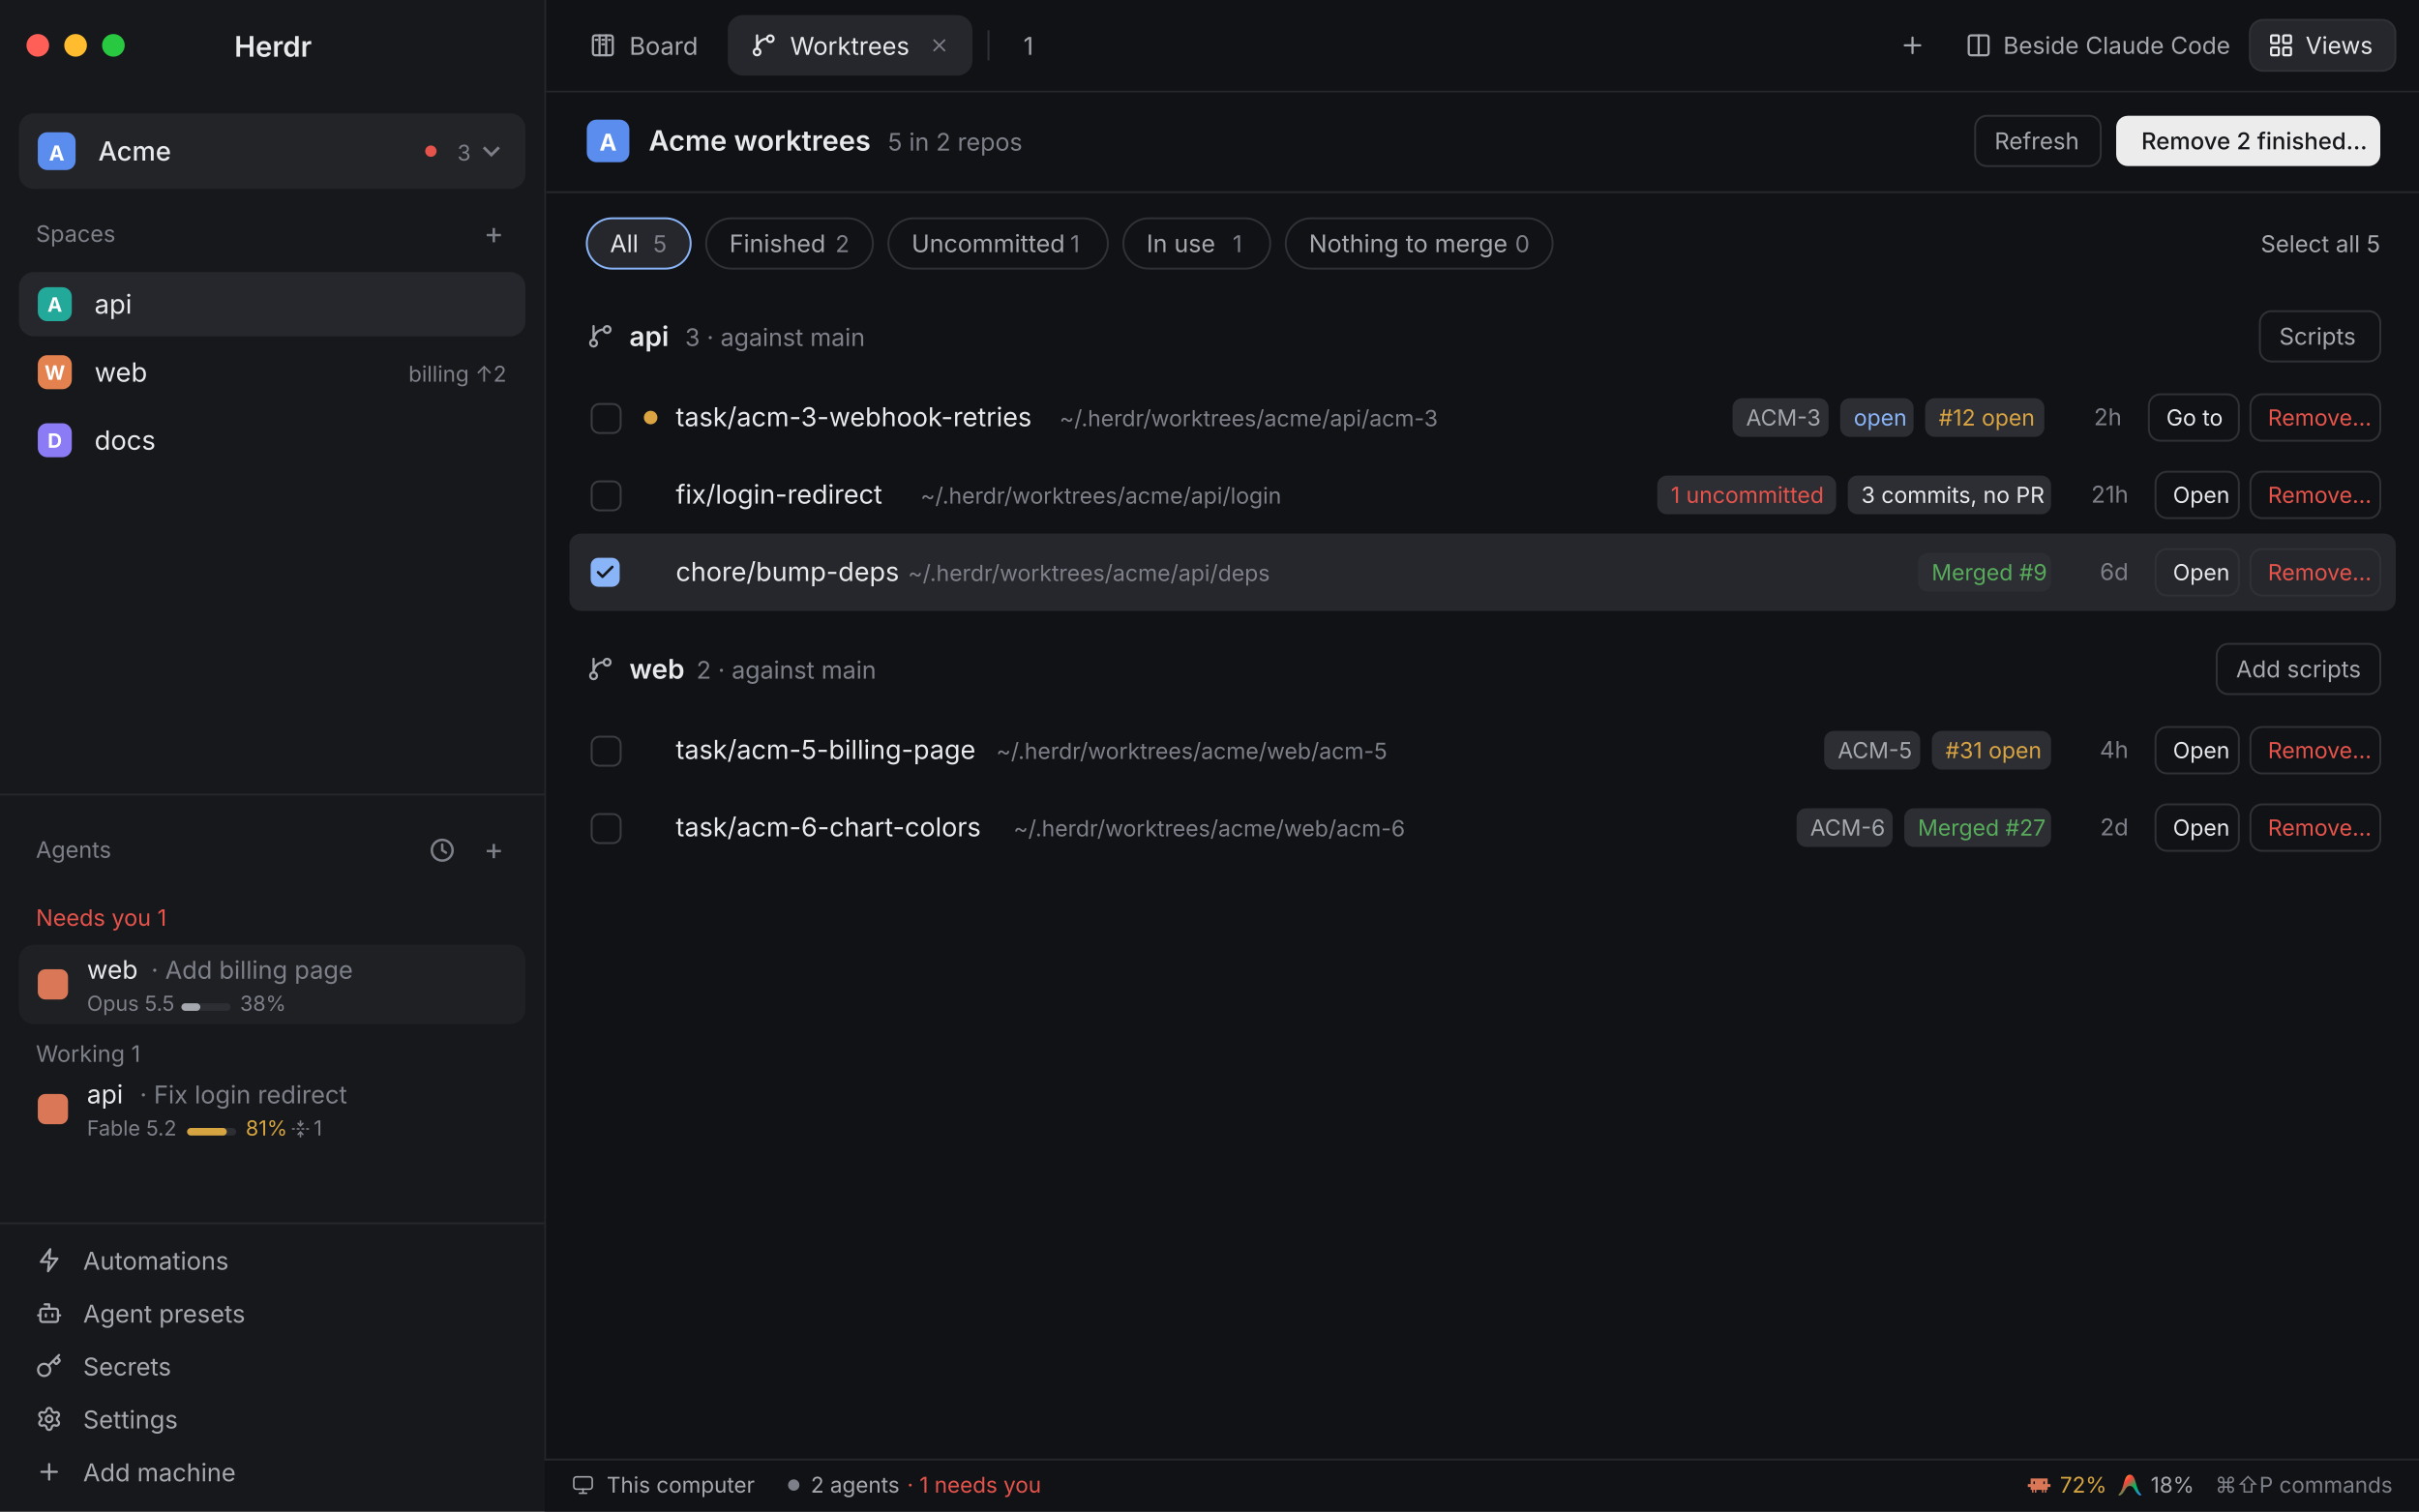
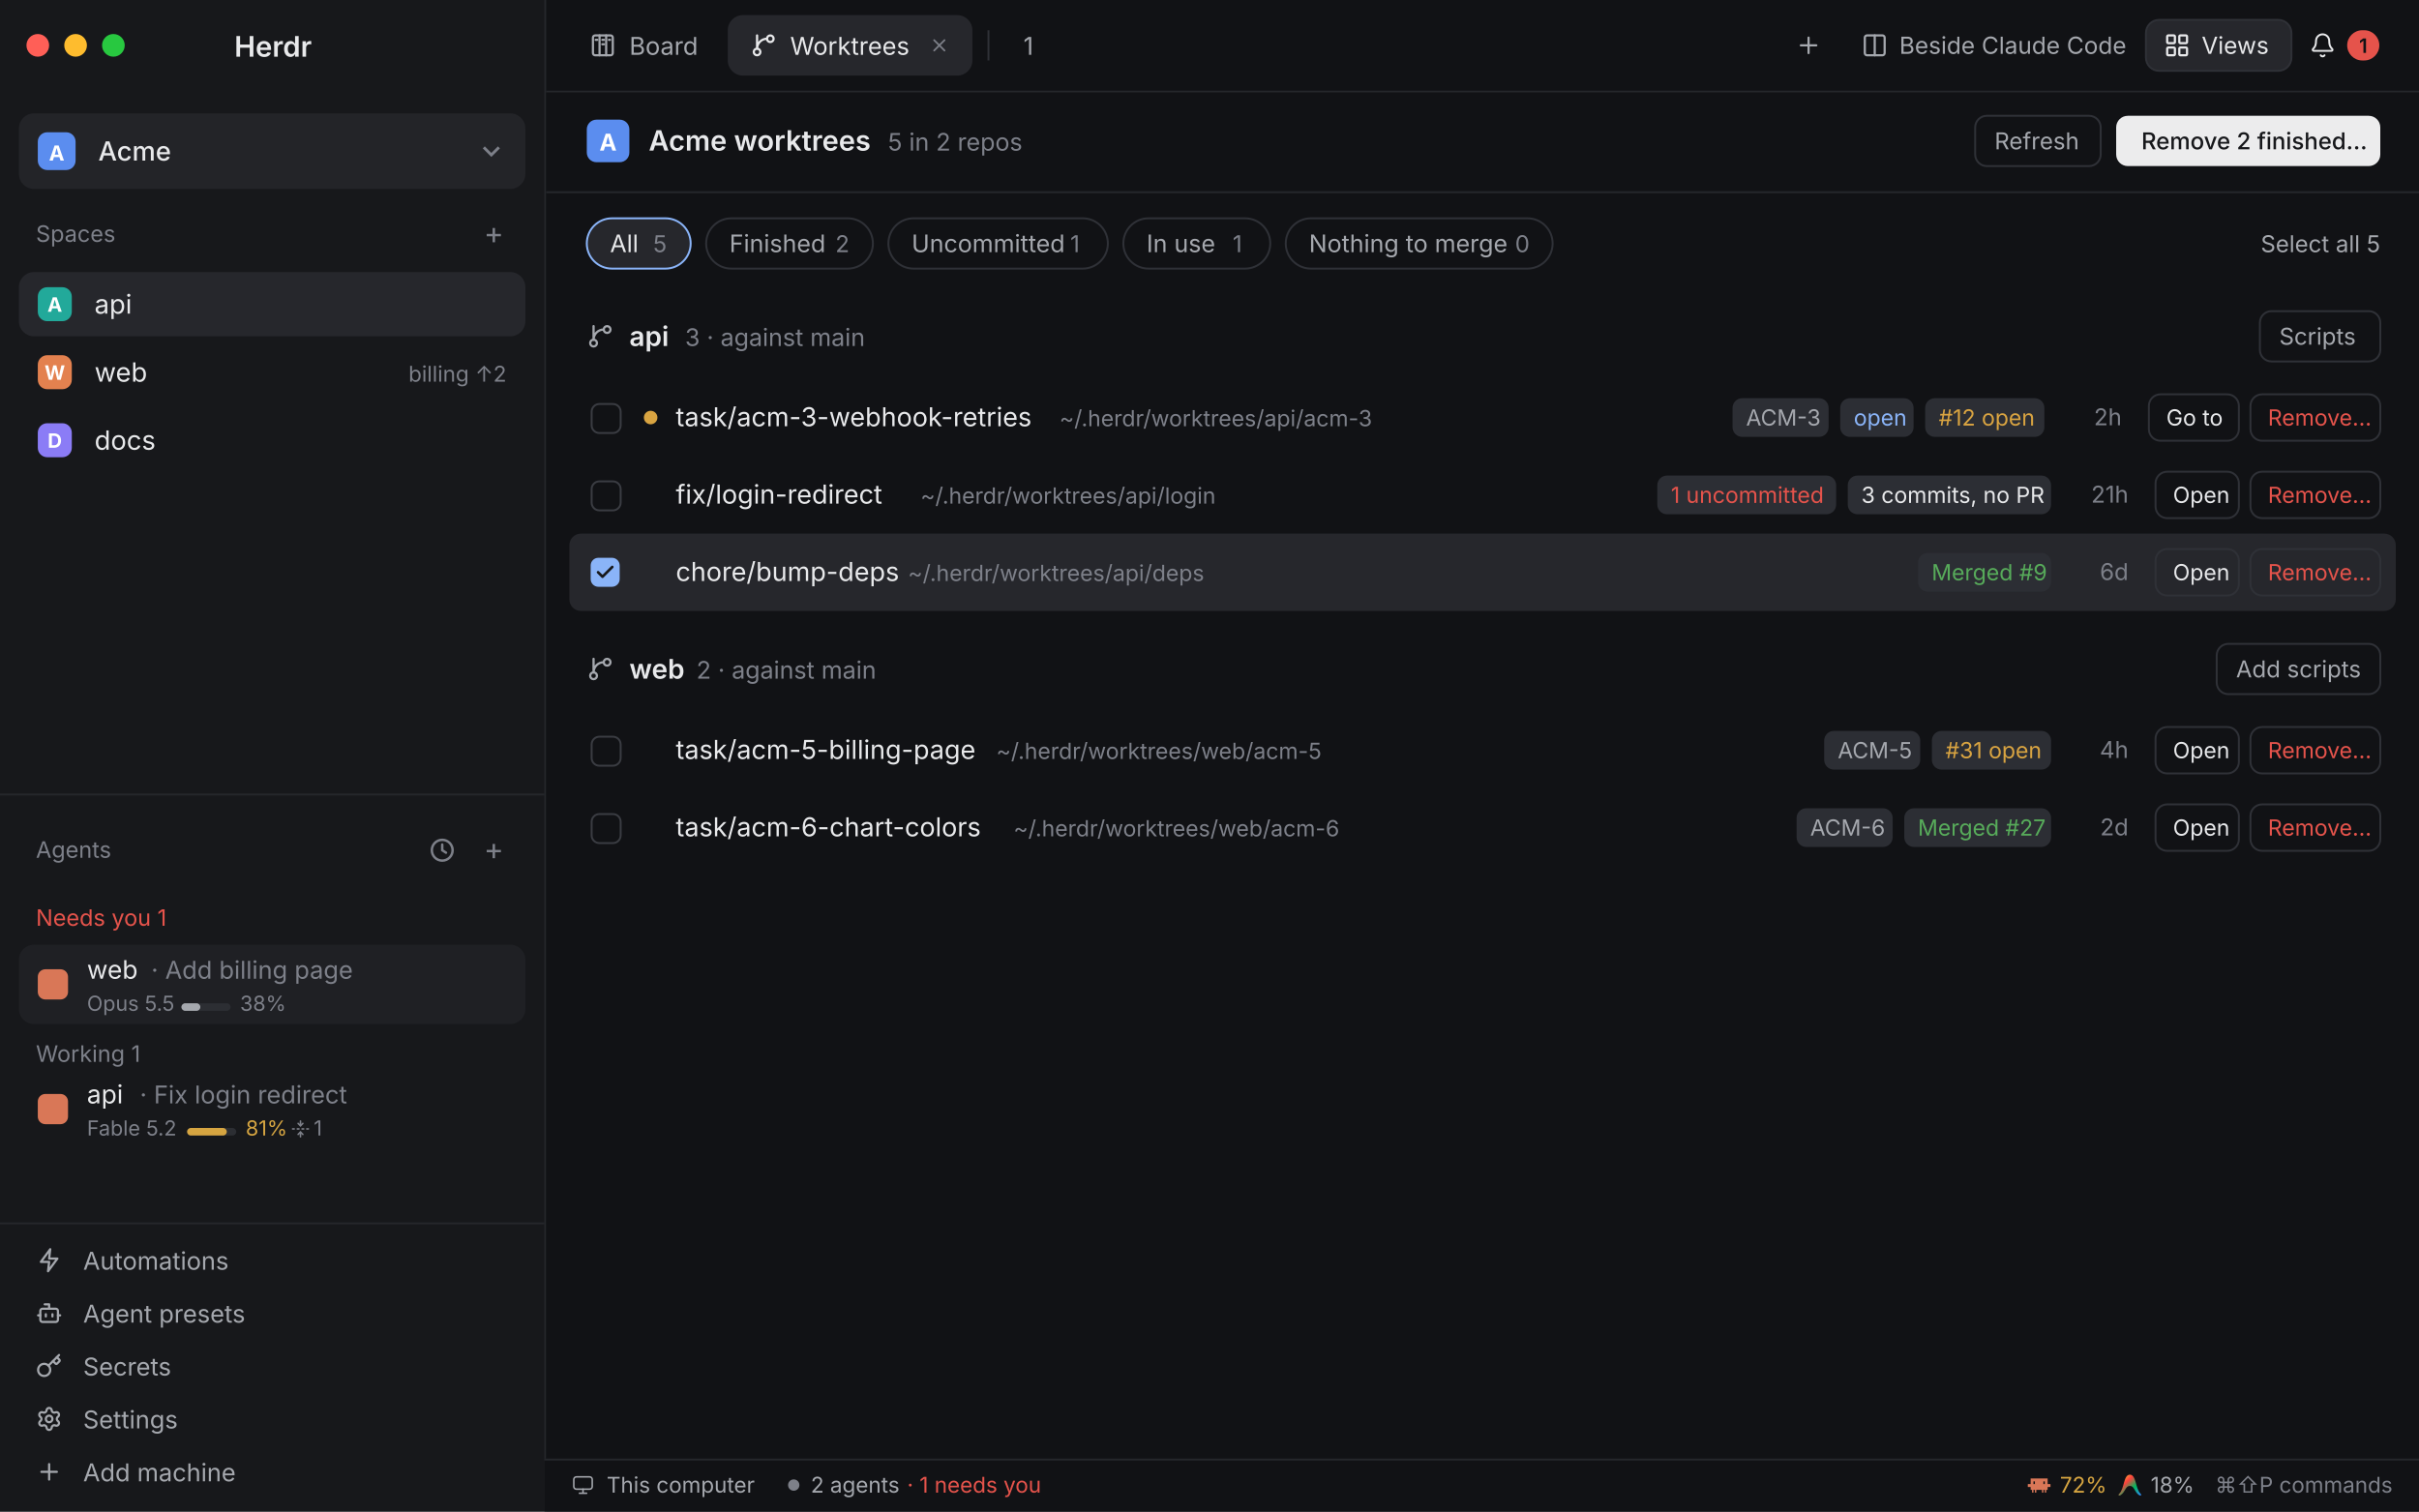
<svg xmlns="http://www.w3.org/2000/svg" width="1280" height="800" viewBox="0 0 1280 800" font-family="Geist, -apple-system, 'Helvetica Neue', sans-serif">
  <defs>
    <filter id="shadow" x="-20%" y="-20%" width="140%" height="140%">
      <feDropShadow dx="0" dy="8" stdDeviation="12" flood-color="#000" flood-opacity="0.45" />
    </filter>
    <clipPath id="pane">
      <rect x="289" y="49" width="991" height="751" />
    </clipPath>
  </defs>
  <rect x="0" y="0" width="1280" height="800" rx="0" fill="#111215" />
  <rect width="288" height="800" fill="#17181b" />
  <rect x="288" width="1" height="800" fill="#25272b" />
  <circle cx="20" cy="24" r="6" fill="#ff5f57" />
  <circle cx="40" cy="24" r="6" fill="#febc2e" />
  <circle cx="60" cy="24" r="6" fill="#28c840" />
  <text x="124" y="30" fill="#e8e9eb" font-size="15" font-weight="600">Herdr</text>
  <rect x="10" y="60" width="268" height="40" rx="8" fill="#232428" />
  <rect x="20" y="70" width="20" height="20" rx="5" fill="#5b8def" />
  <text x="30" y="85" fill="#fff" font-size="11" font-weight="700" text-anchor="middle">A</text>
  <text x="52" y="85" fill="#e8e9eb" font-size="14" font-weight="500">Acme</text>
-   <circle cx="228" cy="80" r="3" fill="#e5534b" />
-   <text x="242" y="85" fill="#7d8089" font-size="11.5">3</text>
  <path d="M256 78 l4 4 l4 -4" stroke="#7d8089" stroke-width="1.5" fill="none" />
  <text x="19" y="128" fill="#7d8089" font-size="12">Spaces</text>
  <text x="256" y="129" fill="#7d8089" font-size="16">+</text>
  <rect x="10" y="144" width="268" height="34" rx="8" fill="#26272c" />
  <rect x="20" y="152" width="18" height="18" rx="5" fill="#22a99a" />
  <text x="29" y="165" fill="#fff" font-size="10.5" font-weight="700" text-anchor="middle">A</text>
  <text x="50" y="166" fill="#e8e9eb" font-size="14">api</text>
  <rect x="20" y="188" width="18" height="18" rx="5" fill="#e3814f" />
  <text x="29" y="201" fill="#fff" font-size="10.5" font-weight="700" text-anchor="middle">W</text>
  <text x="50" y="202" fill="#e8e9eb" font-size="14">web</text>
  <text x="268" y="202" fill="#7d8089" font-size="11.5" text-anchor="end">billing ↑2</text>
  <rect x="20" y="224" width="18" height="18" rx="5" fill="#8b7cf6" />
  <text x="29" y="237" fill="#fff" font-size="10.5" font-weight="700" text-anchor="middle">D</text>
  <text x="50" y="238" fill="#e8e9eb" font-size="14">docs</text>
  <rect y="420" width="288" height="1" fill="#25272b" />
  <text x="19" y="454" fill="#7d8089" font-size="12">Agents</text>
  <circle cx="234" cy="450" r="5.5" stroke="#7d8089" stroke-width="1.3" fill="none" />
  <path d="M234 447 v3 l2 1.3" stroke="#7d8089" stroke-width="1.3" fill="none" stroke-linecap="round" />
  <text x="256" y="455" fill="#7d8089" font-size="16">+</text>
  <text x="19" y="490" fill="#e5534b" font-size="12">Needs you 1</text>
  <rect x="10" y="500" width="268" height="42" rx="8" fill="#1f2024" />
  <rect x="20" y="513" width="16" height="16" rx="4" fill="#d97757" />
  <text x="46" y="518" fill="#e8e9eb" font-size="13.5">web</text>
  <text x="80" y="518" fill="#7d8089" font-size="13">· Add billing page</text>
  <text x="46" y="535" fill="#7d8089" font-size="11">Opus 5.5</text>
  <rect x="96" y="531" width="26" height="4" rx="2" fill="#2c2e33" />
  <rect x="96" y="531" width="10" height="4" rx="2" fill="#a5a8ae" />
  <text x="127" y="535" fill="#7d8089" font-size="11">38%</text>
  <text x="19" y="562" fill="#7d8089" font-size="12">Working 1</text>
  <rect x="20" y="579" width="16" height="16" rx="4" fill="#d97757" />
  <text x="46" y="584" fill="#e8e9eb" font-size="13.5">api</text>
  <text x="74" y="584" fill="#7d8089" font-size="13">· Fix login redirect</text>
  <text x="46" y="601" fill="#7d8089" font-size="11">Fable 5.2</text>
  <rect x="99" y="597" width="26" height="4" rx="2" fill="#2c2e33" />
  <rect x="99" y="597" width="21" height="4" rx="2" fill="#d6a541" />
  <text x="130" y="601" fill="#d6a541" font-size="11">81%</text>
  <g transform="translate(154 592.5) scale(0.4167)" fill="none" stroke="#7d8089" stroke-width="2" stroke-linecap="round" stroke-linejoin="round">
    <path d="M12 22v-6" />
    <path d="M12 8V2" />
    <path d="M4 12H2" />
    <path d="M10 12H8" />
    <path d="M16 12h-2" />
    <path d="M22 12h-2" />
    <path d="m15 19-3-3-3 3" />
    <path d="m15 5-3 3-3-3" />
  </g>
  <text x="166" y="601" fill="#7d8089" font-size="11">1</text>
  <rect y="647" width="288" height="1" fill="#25272b" />
  <g transform="translate(19 660) scale(0.5833)" fill="none" stroke="#a5a8ae" stroke-width="2.00" stroke-linecap="round" stroke-linejoin="round">
    <path d="M13 2 4.5 13.5H12L11 22l8.5-11.5H12z" />
  </g>
  <text x="44" y="672" fill="#a5a8ae" font-size="13">Automations</text>
  <g transform="translate(19 688) scale(0.5833)" fill="none" stroke="#a5a8ae" stroke-width="2.00" stroke-linecap="round" stroke-linejoin="round">
    <path d="M12 8V4H8" />
    <rect width="16" height="12" x="4" y="8" rx="2" />
    <path d="M2 14h2" />
    <path d="M20 14h2" />
    <path d="M15 13v2" />
    <path d="M9 13v2" />
  </g>
  <text x="44" y="700" fill="#a5a8ae" font-size="13">Agent presets</text>
  <g transform="translate(19 716) scale(0.5833)" fill="none" stroke="#a5a8ae" stroke-width="2.00" stroke-linecap="round" stroke-linejoin="round">
    <path d="m15.5 7.5 2.3 2.3a1 1 0 0 0 1.4 0l2.1-2.1a1 1 0 0 0 0-1.4L19 4" />
    <path d="m21 2-9.6 9.6" />
    <circle cx="7.5" cy="15.5" r="5.5" />
  </g>
  <text x="44" y="728" fill="#a5a8ae" font-size="13">Secrets</text>
  <g transform="translate(19 744) scale(0.5833)" fill="none" stroke="#a5a8ae" stroke-width="2.00" stroke-linecap="round" stroke-linejoin="round">
    <path d="M9.671 4.136a2.34 2.34 0 0 1 4.659 0 2.34 2.34 0 0 0 3.319 1.915 2.34 2.34 0 0 1 2.33 4.033 2.34 2.34 0 0 0 0 3.831 2.34 2.34 0 0 1-2.33 4.033 2.34 2.34 0 0 0-3.319 1.915 2.34 2.34 0 0 1-4.659 0 2.34 2.34 0 0 0-3.32-1.915 2.34 2.34 0 0 1-2.33-4.033 2.34 2.34 0 0 0 0-3.831A2.34 2.34 0 0 1 6.35 6.051a2.34 2.34 0 0 0 3.319-1.915" />
    <circle cx="12" cy="12" r="3" />
  </g>
  <text x="44" y="756" fill="#a5a8ae" font-size="13">Settings</text>
  <g transform="translate(19 772) scale(0.5833)" fill="none" stroke="#a5a8ae" stroke-width="2.00" stroke-linecap="round" stroke-linejoin="round">
    <path d="M5 12h14" />
    <path d="M12 5v14" />
  </g>
  <text x="44" y="784" fill="#a5a8ae" font-size="13">Add machine</text>
  <g transform="translate(312 17) scale(0.5833)" fill="none" stroke="#a5a8ae" stroke-width="2" stroke-linecap="round" stroke-linejoin="round">
    <rect x="3" y="3" width="18" height="18" rx="2" />
    <path d="M9 3v18" />
    <path d="M15 3v18" />
    <path d="M5.5 7h1.5" />
    <path d="M11.5 7h1.5" />
    <path d="M11.5 11h1.5" />
    <path d="M17.5 7h1" />
  </g>
  <text x="333" y="29" fill="#a5a8ae" font-size="13">Board</text>
  <rect x="385.1" y="8" width="129.44" height="32" rx="8" fill="#26272c" />
  <g transform="translate(397.1 17) scale(0.5833)" fill="none" stroke="#e8e9eb" stroke-width="2" stroke-linecap="round" stroke-linejoin="round">
    <path d="M15 6a9 9 0 0 0-9 9V3" />
    <circle cx="18" cy="6" r="3" />
    <circle cx="6" cy="18" r="3" />
  </g>
  <text x="418.1" y="29" fill="#e8e9eb" font-size="13">Worktrees</text>
  <g transform="translate(491.54 18.5) scale(0.4583)" fill="none" stroke="#7d8089" stroke-width="2" stroke-linecap="round" stroke-linejoin="round">
    <path d="M18 6 6 18" />
    <path d="m6 6 12 12" />
  </g>
  <rect x="522.54" y="16" width="1" height="16" fill="#2f3137" />
  <text x="541.54" y="29" fill="#a5a8ae" font-size="13">1</text>
-   <g transform="translate(1005 17) scale(0.5833)" fill="none" stroke="#a5a8ae" stroke-width="2" stroke-linecap="round" stroke-linejoin="round">
+   <g transform="translate(950 17) scale(0.5833)" fill="none" stroke="#a5a8ae" stroke-width="2" stroke-linecap="round" stroke-linejoin="round">
    <path d="M5 12h14" />
    <path d="M12 5v14" />
  </g>
-   <g transform="translate(1040 17) scale(0.5833)" fill="none" stroke="#a5a8ae" stroke-width="2" stroke-linecap="round" stroke-linejoin="round">
+   <g transform="translate(985 17) scale(0.5833)" fill="none" stroke="#a5a8ae" stroke-width="2" stroke-linecap="round" stroke-linejoin="round">
    <rect width="18" height="18" x="3" y="3" rx="2" />
    <path d="M12 3v18" />
  </g>
-   <text x="1060" y="28.5" fill="#a5a8ae" font-size="12.5">Beside Claude Code</text>
-   <rect x="1190.5" y="10.5" width="77" height="27" rx="7" fill="#26272c" stroke="#2f3137" />
-   <g transform="translate(1200 17) scale(0.5833)" fill="none" stroke="#e8e9eb" stroke-width="2" stroke-linecap="round" stroke-linejoin="round">
+   <text x="1005" y="28.5" fill="#a5a8ae" font-size="12.5">Beside Claude Code</text>
+   <rect x="1135.5" y="10.5" width="77" height="27" rx="7" fill="#26272c" stroke="#2f3137" />
+   <g transform="translate(1145 17) scale(0.5833)" fill="none" stroke="#e8e9eb" stroke-width="2" stroke-linecap="round" stroke-linejoin="round">
    <rect width="7" height="7" x="3" y="3" rx="1" />
    <rect width="7" height="7" x="14" y="3" rx="1" />
    <rect width="7" height="7" x="14" y="14" rx="1" />
    <rect width="7" height="7" x="3" y="14" rx="1" />
  </g>
-   <text x="1220" y="28.5" fill="#e8e9eb" font-size="12.5">Views</text>
+   <text x="1165" y="28.5" fill="#e8e9eb" font-size="12.5">Views</text>
+   <g transform="translate(1222 17) scale(0.5833)" fill="none" stroke="#e8e9eb" stroke-width="1.75" stroke-linecap="round" stroke-linejoin="round">
+     <path d="M10.268 21a2 2 0 0 0 3.464 0" />
+     <path d="M3.262 15.326A1 1 0 0 0 4 17h16a1 1 0 0 0 .74-1.673C19.41 13.956 18 12.499 18 8A6 6 0 0 0 6 8c0 4.499-1.411 5.956-2.738 7.326" />
+   </g>
+   <rect x="1242" y="16" width="17" height="16" rx="8" fill="#e5534b" />
+   <text x="1250.5" y="28" fill="#111215" font-size="10.5" font-weight="600" text-anchor="middle">1</text>
  <rect x="289" y="48" width="991" height="1" fill="#25272b" />
  <rect x="289" y="49" width="991" height="751" fill="#111215" />
  <g clip-path="url(#pane)">
    <g transform="translate(289 49) scale(1.02376) translate(-301 -92)">
      <rect x="322" y="106" width="22" height="22" rx="5" fill="#5b8def" />
      <text x="333" y="122" fill="#fff" font-size="12" font-weight="700" text-anchor="middle">A</text>
      <text x="354" y="122" fill="#e8e9eb" font-size="14.5" font-weight="600">Acme worktrees</text>
      <text x="477.62" y="122" fill="#7d8089" font-size="12.5">5 in 2 repos</text>
      <rect x="301" y="143" width="968" height="1" rx="0" fill="#25272b" />
      <rect x="1112.48" y="104" width="136.52" height="26" rx="6" fill="#ececed" />
      <text x="1125.48" y="121.32" fill="#17181b" font-size="12" font-weight="500">Remove 2 finished…</text>
      <rect x="1039.6" y="104" width="64.88" height="26" rx="6" fill="none" stroke="#2f3137" />
      <text x="1049.6" y="121.32" fill="#a5a8ae" font-size="12">Refresh</text>
      <rect x="322" y="157" width="53.69" height="26" rx="13" fill="#26272c" stroke="#8ab4f8" />
      <text x="334" y="174.5" fill="#e8e9eb" font-size="12.5">All</text>
      <text x="356.25" y="174.5" fill="#7d8089" font-size="12">5</text>
      <rect x="383.69" y="157" width="86.19" height="26" rx="13" fill="none" stroke="#2f3137" />
      <text x="395.69" y="174.5" fill="#a5a8ae" font-size="12.5">Finished</text>
      <text x="450.44" y="174.5" fill="#7d8089" font-size="12">2</text>
      <rect x="477.88" y="157" width="113.44" height="26" rx="13" fill="none" stroke="#2f3137" />
      <text x="489.88" y="174.5" fill="#a5a8ae" font-size="12.5">Uncommitted</text>
      <text x="571.88" y="174.5" fill="#7d8089" font-size="12">1</text>
      <rect x="599.32" y="157" width="75.94" height="26" rx="13" fill="none" stroke="#2f3137" />
      <text x="611.32" y="174.5" fill="#a5a8ae" font-size="12.5">In use</text>
      <text x="655.82" y="174.5" fill="#7d8089" font-size="12">1</text>
      <rect x="683.26" y="157" width="137.94" height="26" rx="13" fill="none" stroke="#2f3137" />
      <text x="695.26" y="174.5" fill="#a5a8ae" font-size="12.5">Nothing to merge</text>
      <text x="801.76" y="174.5" fill="#7d8089" font-size="12">0</text>
      <text x="1249" y="174.5" fill="#a5a8ae" font-size="12" text-anchor="end">Select all 5</text>
      <g transform="translate(322 211) scale(0.5833)" fill="none" stroke="#a5a8ae" stroke-width="2" stroke-linecap="round" stroke-linejoin="round">
        <path d="M15 6a9 9 0 0 0-9 9V3" />
        <circle cx="18" cy="6" r="3" />
        <circle cx="6" cy="18" r="3" />
      </g>
      <text x="344" y="223" fill="#e8e9eb" font-size="14" font-weight="600">api</text>
      <text x="372.76" y="223" fill="#7d8089" font-size="12.5">3 · against main</text>
      <rect x="1186.76" y="205" width="62.24" height="26" rx="6" fill="none" stroke="#2f3137" />
      <text x="1196.76" y="222.32" fill="#a5a8ae" font-size="12">Scripts</text>
      <rect x="324.5" y="253" width="15" height="15" rx="4" fill="none" stroke="#3a3c42" />
      <circle cx="355" cy="260" r="3.5" fill="#d9a441" />
      <text x="368" y="264.5" fill="#e8e9eb" font-size="13.5">task/acm-3-webhook-retries</text>
-       <text x="566.3" y="264.5" fill="#7d8089" font-size="11.5">~/.herdr/worktrees/acme/api/acm-3</text>
+       <text x="566.3" y="264.5" fill="#7d8089" font-size="11.5">~/.herdr/worktrees/api/acm-3</text>
      <rect x="1181.89" y="248" width="67.105" height="24" rx="6" fill="none" stroke="#2f3137" />
      <text x="1190.89" y="264.14" fill="#e5534b" font-size="11.5">Remove…</text>
      <rect x="1129.38" y="248" width="46.52" height="24" rx="6" fill="none" stroke="#2f3137" />
      <text x="1138.38" y="264.14" fill="#e8e9eb" font-size="11.5">Go to</text>
      <text x="1115.38" y="264" fill="#7d8089" font-size="12" text-anchor="end">2h</text>
      <rect x="1013.76" y="250" width="61.61" height="20" rx="5" fill="#2c2e34" />
      <text x="1020.76" y="264.14" fill="#d9a441" font-size="11.5">#12 open</text>
      <rect x="969.845" y="250" width="37.92" height="20" rx="5" fill="#2c2e34" />
      <text x="976.845" y="264.14" fill="#8ab4f8" font-size="11.5">open</text>
      <rect x="914.195" y="250" width="49.65" height="20" rx="5" fill="#2c2e34" />
      <text x="921.195" y="264.14" fill="#a5a8ae" font-size="11.5">ACM-3</text>
      <rect x="324.5" y="293" width="15" height="15" rx="4" fill="none" stroke="#3a3c42" />
      <text x="368" y="304.5" fill="#e8e9eb" font-size="13.5">fix/login-redirect</text>
-       <text x="494.48" y="304.5" fill="#7d8089" font-size="11.5">~/.herdr/worktrees/acme/api/login</text>
+       <text x="494.48" y="304.5" fill="#7d8089" font-size="11.5">~/.herdr/worktrees/api/login</text>
      <rect x="1181.89" y="288" width="67.105" height="24" rx="6" fill="none" stroke="#2f3137" />
      <text x="1190.89" y="304.14" fill="#e5534b" font-size="11.5">Remove…</text>
      <rect x="1132.83" y="288" width="43.07" height="24" rx="6" fill="none" stroke="#2f3137" />
      <text x="1141.83" y="304.14" fill="#e8e9eb" font-size="11.5">Open</text>
      <text x="1118.83" y="304" fill="#7d8089" font-size="12" text-anchor="end">21h</text>
      <rect x="973.745" y="290" width="105.08" height="20" rx="5" fill="#2c2e34" />
      <text x="980.745" y="304.14" fill="#e8e9eb" font-size="11.5">3 commits, no PR</text>
      <rect x="875.315" y="290" width="92.43" height="20" rx="5" fill="#2c2e34" />
      <text x="882.315" y="304.14" fill="#e5534b" font-size="11.5">1 uncommitted</text>
      <rect x="313" y="320" width="944" height="40" rx="6" fill="#26272c" />
      <rect x="324" y="332.5" width="15" height="15" rx="4" fill="#8ab4f8" />
      <g transform="translate(326 334.5) scale(0.4583)" fill="none" stroke="#17181b" stroke-width="3" stroke-linecap="round" stroke-linejoin="round">
        <path d="M20 6 9 17l-5-5" />
      </g>
      <text x="368" y="344.5" fill="#e8e9eb" font-size="13.5">chore/bump-deps</text>
-       <text x="488" y="344.5" fill="#7d8089" font-size="11.5">~/.herdr/worktrees/acme/api/deps</text>
+       <text x="488" y="344.5" fill="#7d8089" font-size="11.5">~/.herdr/worktrees/api/deps</text>
      <rect x="1181.89" y="328" width="67.105" height="24" rx="6" fill="none" stroke="#2f3137" />
      <text x="1190.89" y="344.14" fill="#e5534b" font-size="11.5">Remove…</text>
      <rect x="1132.83" y="328" width="43.07" height="24" rx="6" fill="none" stroke="#2f3137" />
      <text x="1141.83" y="344.14" fill="#e8e9eb" font-size="11.5">Open</text>
      <text x="1118.83" y="344" fill="#7d8089" font-size="12" text-anchor="end">6d</text>
      <rect x="1010.09" y="330" width="68.74" height="20" rx="5" fill="#2c2e34" />
      <text x="1017.09" y="344.14" fill="#57ab5a" font-size="11.5">Merged #9</text>
      <g transform="translate(322 383) scale(0.5833)" fill="none" stroke="#a5a8ae" stroke-width="2" stroke-linecap="round" stroke-linejoin="round">
        <path d="M15 6a9 9 0 0 0-9 9V3" />
        <circle cx="18" cy="6" r="3" />
        <circle cx="6" cy="18" r="3" />
      </g>
      <text x="344" y="395" fill="#e8e9eb" font-size="14" font-weight="600">web</text>
      <text x="378.64" y="395" fill="#7d8089" font-size="12.5">2 · against main</text>
      <rect x="1164.44" y="377" width="84.56" height="26" rx="6" fill="none" stroke="#2f3137" />
      <text x="1174.44" y="394.32" fill="#a5a8ae" font-size="12">Add scripts</text>
      <rect x="324.5" y="425" width="15" height="15" rx="4" fill="none" stroke="#3a3c42" />
      <text x="368" y="436.5" fill="#e8e9eb" font-size="13.5">task/acm-5-billing-page</text>
-       <text x="533.63" y="436.5" fill="#7d8089" font-size="11.5">~/.herdr/worktrees/acme/web/acm-5</text>
+       <text x="533.63" y="436.5" fill="#7d8089" font-size="11.5">~/.herdr/worktrees/web/acm-5</text>
      <rect x="1181.89" y="420" width="67.105" height="24" rx="6" fill="none" stroke="#2f3137" />
      <text x="1190.89" y="436.14" fill="#e5534b" font-size="11.5">Remove…</text>
      <rect x="1132.83" y="420" width="43.07" height="24" rx="6" fill="none" stroke="#2f3137" />
      <text x="1141.83" y="436.14" fill="#e8e9eb" font-size="11.5">Open</text>
      <text x="1118.83" y="436" fill="#7d8089" font-size="12" text-anchor="end">4h</text>
      <rect x="1017.22" y="422" width="61.61" height="20" rx="5" fill="#2c2e34" />
      <text x="1024.22" y="436.14" fill="#d9a441" font-size="11.5">#31 open</text>
      <rect x="961.565" y="422" width="49.65" height="20" rx="5" fill="#2c2e34" />
      <text x="968.565" y="436.14" fill="#a5a8ae" font-size="11.5">ACM-5</text>
      <rect x="324.5" y="465" width="15" height="15" rx="4" fill="none" stroke="#3a3c42" />
      <text x="368" y="476.5" fill="#e8e9eb" font-size="13.5">task/acm-6-chart-colors</text>
-       <text x="542.54" y="476.5" fill="#7d8089" font-size="11.5">~/.herdr/worktrees/acme/web/acm-6</text>
+       <text x="542.54" y="476.5" fill="#7d8089" font-size="11.5">~/.herdr/worktrees/web/acm-6</text>
      <rect x="1181.89" y="460" width="67.105" height="24" rx="6" fill="none" stroke="#2f3137" />
      <text x="1190.89" y="476.14" fill="#e5534b" font-size="11.5">Remove…</text>
      <rect x="1132.83" y="460" width="43.07" height="24" rx="6" fill="none" stroke="#2f3137" />
      <text x="1141.83" y="476.14" fill="#e8e9eb" font-size="11.5">Open</text>
      <text x="1118.83" y="476" fill="#7d8089" font-size="12" text-anchor="end">2d</text>
      <rect x="1002.96" y="462" width="75.87" height="20" rx="5" fill="#2c2e34" />
      <text x="1009.96" y="476.14" fill="#57ab5a" font-size="11.5">Merged #27</text>
      <rect x="947.305" y="462" width="49.65" height="20" rx="5" fill="#2c2e34" />
      <text x="954.305" y="476.14" fill="#a5a8ae" font-size="11.5">ACM-6</text>
    </g>
  </g>
  <rect x="288" y="772" width="992" height="28" fill="#111215" />
  <rect x="288" y="772" width="992" height="1" fill="#25272b" />
  <g transform="translate(302 779.5) scale(0.5417)" fill="none" stroke="#a5a8ae" stroke-width="1.5" stroke-linecap="round" stroke-linejoin="round">
    <rect x="3" y="4" width="18" height="12" rx="2.5" />
    <path d="M8.5 20h7M12 16v4" />
  </g>
  <text x="321" y="790" fill="#a5a8ae" font-size="11.5">This computer</text>
  <circle cx="420" cy="786" r="3" fill="#7d8089" />
  <text x="429" y="790" fill="#a5a8ae" font-size="11.5">2 agents</text>
  <text x="480" y="790" fill="#e5534b" font-size="11.5">· 1 needs you</text>
  <g transform="translate(1073 780) scale(0.5)" fill="#D97757">
    <path clip-rule="evenodd" d="M20.998 10.949H24v3.102h-3v3.028h-1.487V20H18v-2.921h-1.487V20H15v-2.921H9V20H7.488v-2.921H6V20H4.487v-2.921H3V14.05H0V10.95h3V5h17.998v5.949zM6 10.949h1.488V8.102H6v2.847zm10.51 0H18V8.102h-1.49v2.847z" fill-rule="evenodd" />
  </g>
  <text x="1090" y="790" fill="#d6a541" font-size="11.5">72%</text>
  <g transform="translate(1121 780) scale(0.5)">
    <defs>
      <linearGradient id="agy-grad" x1="0" y1="0" x2="1" y2="1">
        <stop offset="0" stop-color="#FFE432" />
        <stop offset=".35" stop-color="#FC413D" />
        <stop offset=".65" stop-color="#00B95C" />
        <stop offset="1" stop-color="#3186FF" />
      </linearGradient>
    </defs>
    <path d="M21.751 22.607c1.34 1.005 3.35.335 1.508-1.508C17.73 15.74 18.904 1 12.037 1 5.17 1 6.342 15.74.815 21.1c-2.01 2.009.167 2.511 1.507 1.506 5.192-3.517 4.857-9.714 9.715-9.714 4.857 0 4.522 6.197 9.714 9.715z" fill="url(#agy-grad)" />
  </g>
  <text x="1138" y="790" fill="#a5a8ae" font-size="11.5">18%</text>
  <text x="1266" y="790" fill="#7d8089" font-size="11.5" text-anchor="end">⌘⇧P  commands</text>
</svg>
